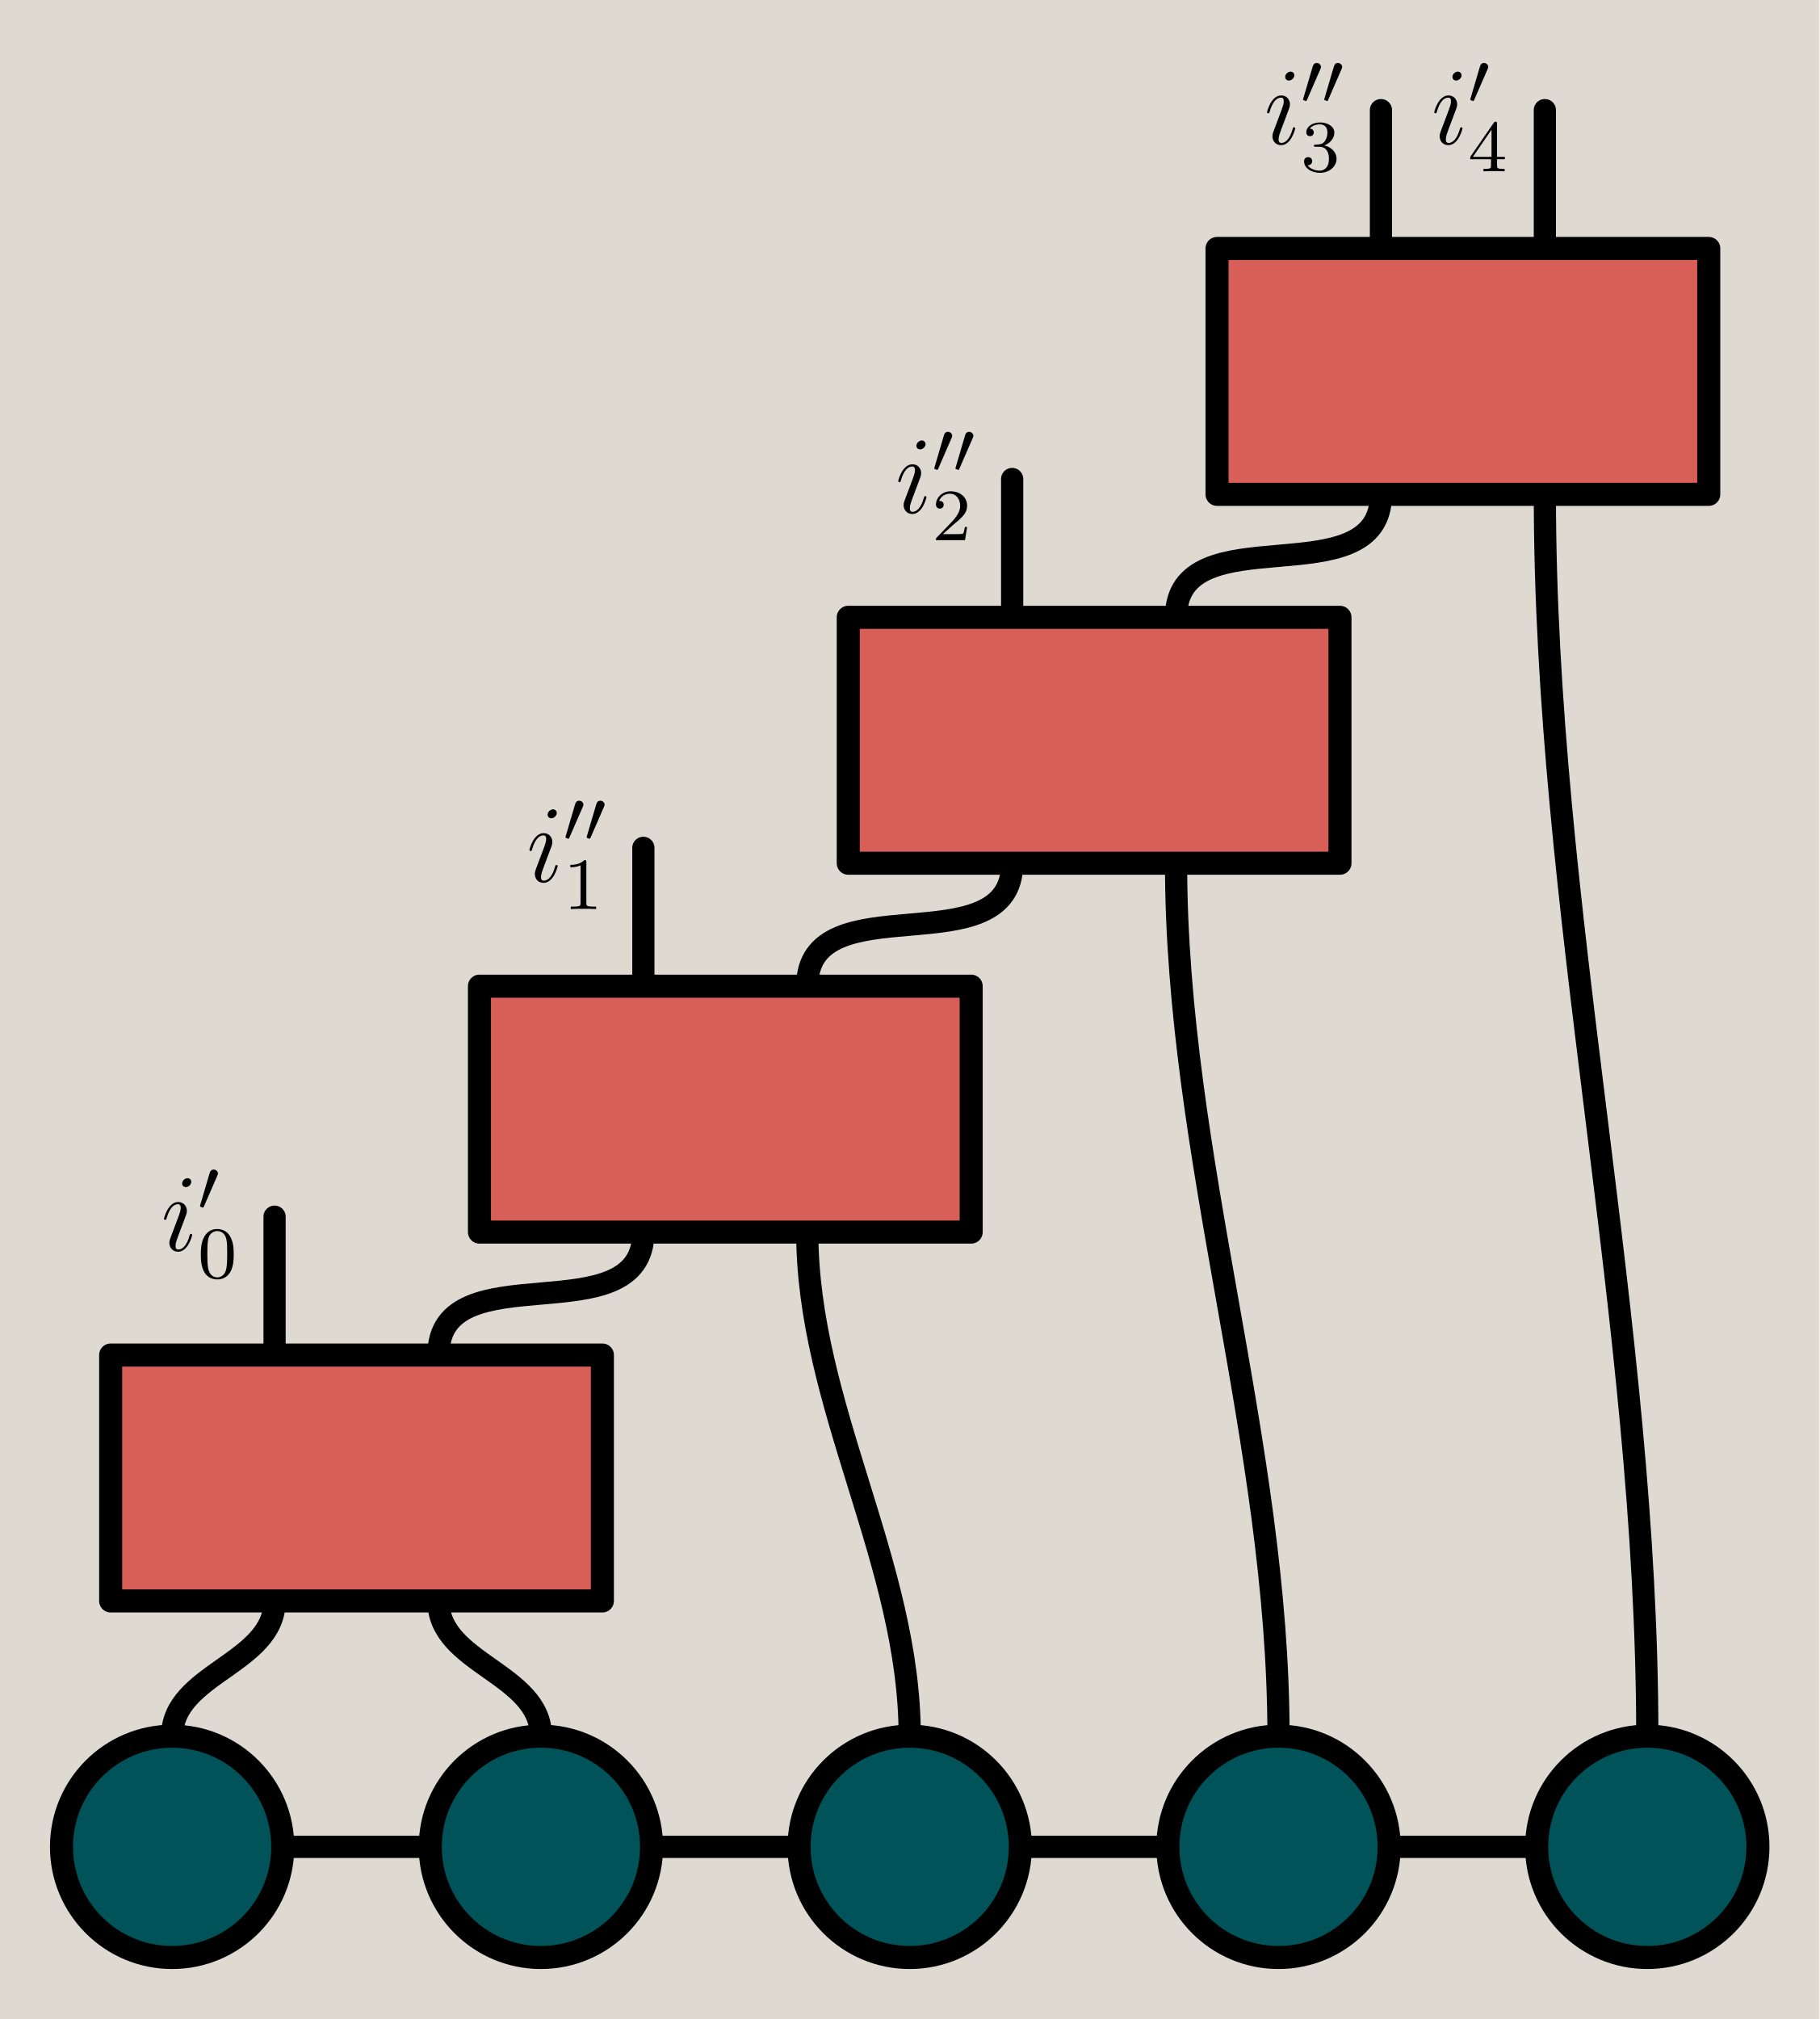
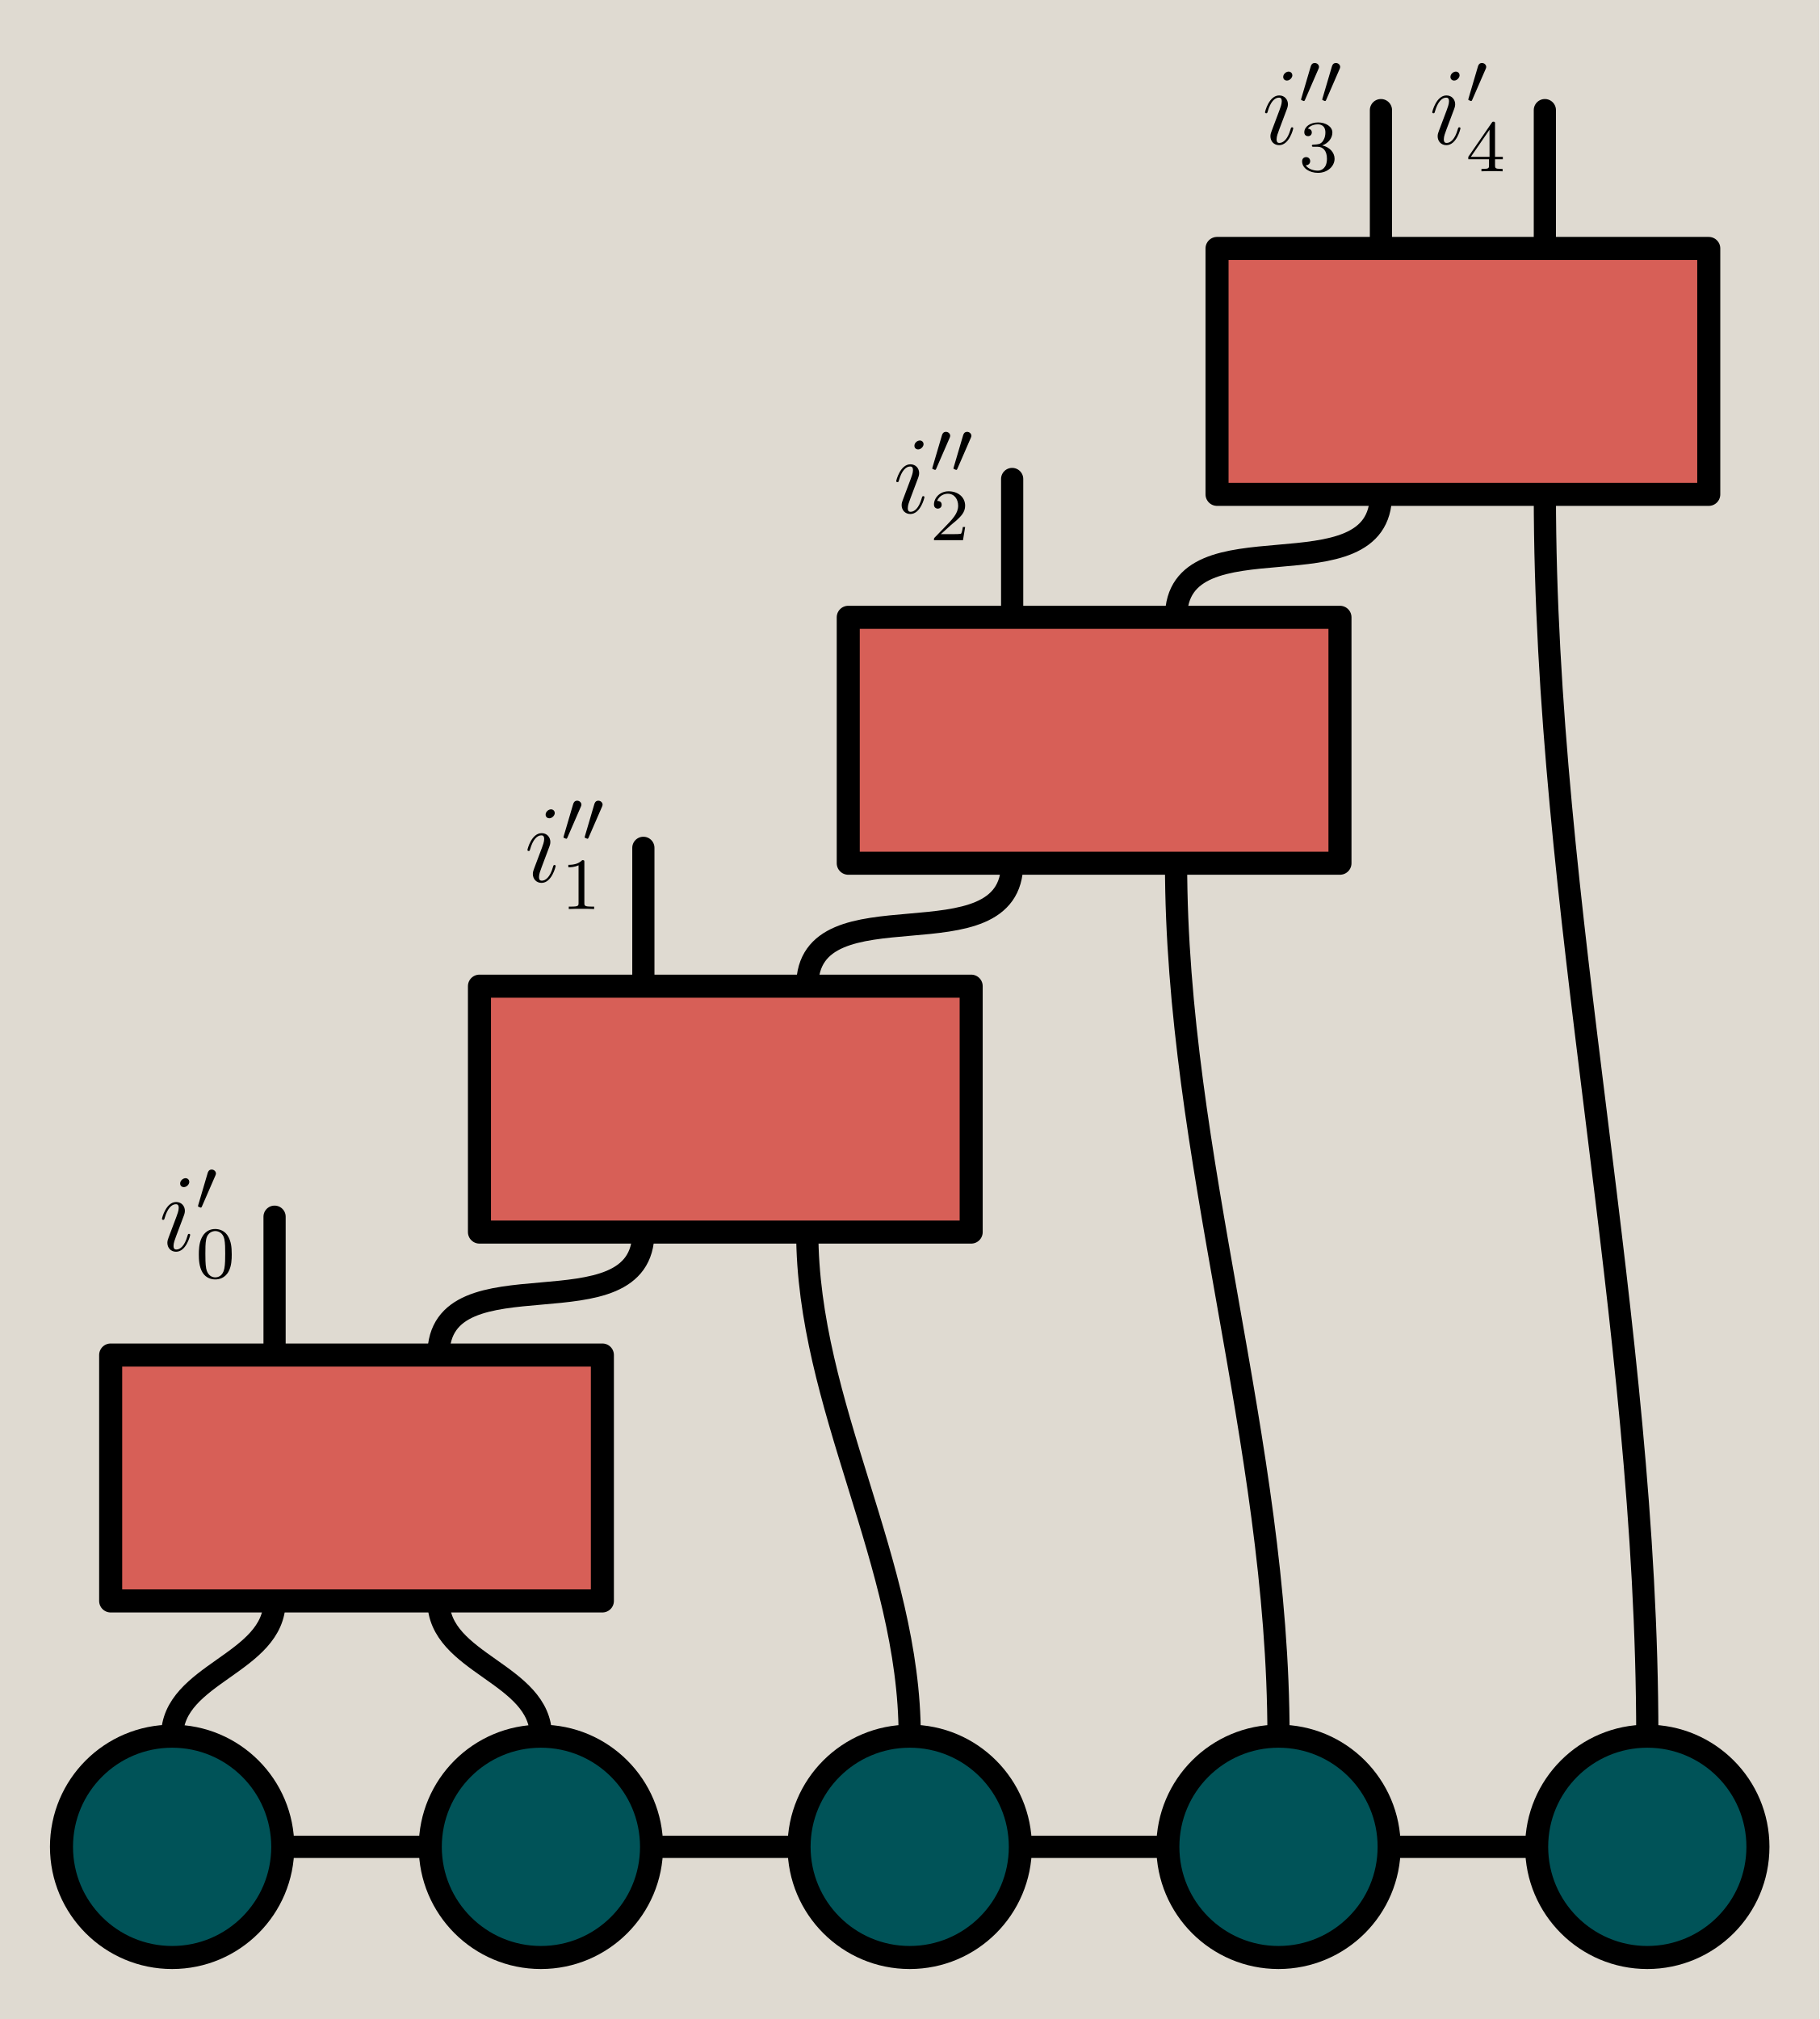
<svg xmlns="http://www.w3.org/2000/svg" xmlns:xlink="http://www.w3.org/1999/xlink" version="1.1" width="197.339pt" height="218.945pt" viewBox="75.079 254.134 197.339 218.945">
  <defs>
    <path id="g0-48" d="M2.112-3.778C2.152-3.881 2.184-3.937 2.184-4.017C2.184-4.28 1.945-4.455 1.722-4.455C1.403-4.455 1.315-4.176 1.283-4.065L.271-.63C.239-.534 .239-.51 .239-.502C.239-.43 .287-.414 .367-.391C.51-.327 .526-.327 .542-.327C.566-.327 .614-.327 .669-.462L2.112-3.778Z" />
    <path id="g1-105" d="M3.383-1.71C3.383-1.769 3.335-1.817 3.264-1.817C3.156-1.817 3.144-1.781 3.084-1.578C2.774-.49 2.283-.12 1.889-.12C1.745-.12 1.578-.155 1.578-.514C1.578-.837 1.722-1.196 1.853-1.554L2.69-3.778C2.726-3.873 2.809-4.089 2.809-4.316C2.809-4.818 2.451-5.272 1.865-5.272C.765-5.272 .323-3.539 .323-3.443C.323-3.395 .371-3.335 .454-3.335C.562-3.335 .574-3.383 .622-3.551C.909-4.555 1.363-5.033 1.829-5.033C1.937-5.033 2.14-5.021 2.14-4.639C2.14-4.328 1.985-3.933 1.889-3.67L1.052-1.447C.98-1.255 .909-1.064 .909-.849C.909-.311 1.279 .12 1.853 .12C2.953 .12 3.383-1.626 3.383-1.71ZM3.288-7.46C3.288-7.639 3.144-7.855 2.881-7.855C2.606-7.855 2.295-7.592 2.295-7.281C2.295-6.982 2.546-6.886 2.69-6.886C3.013-6.886 3.288-7.197 3.288-7.46Z" />
    <path id="g2-48" d="M3.897-2.542C3.897-3.395 3.81-3.913 3.547-4.423C3.196-5.125 2.55-5.3 2.112-5.3C1.108-5.3 .741-4.551 .63-4.328C.343-3.746 .327-2.957 .327-2.542C.327-2.016 .351-1.211 .733-.574C1.1 .016 1.69 .167 2.112 .167C2.495 .167 3.18 .048 3.579-.741C3.873-1.315 3.897-2.024 3.897-2.542ZM2.112-.056C1.841-.056 1.291-.183 1.124-1.02C1.036-1.474 1.036-2.224 1.036-2.638C1.036-3.188 1.036-3.746 1.124-4.184C1.291-4.997 1.913-5.077 2.112-5.077C2.383-5.077 2.933-4.941 3.092-4.216C3.188-3.778 3.188-3.18 3.188-2.638C3.188-2.168 3.188-1.451 3.092-1.004C2.925-.167 2.375-.056 2.112-.056Z" />
    <path id="g2-49" d="M2.503-5.077C2.503-5.292 2.487-5.3 2.271-5.3C1.945-4.981 1.522-4.79 .765-4.79V-4.527C.98-4.527 1.411-4.527 1.873-4.742V-.654C1.873-.359 1.849-.263 1.092-.263H.813V0C1.14-.024 1.825-.024 2.184-.024S3.236-.024 3.563 0V-.263H3.284C2.527-.263 2.503-.359 2.503-.654V-5.077Z" />
    <path id="g2-50" d="M2.248-1.626C2.375-1.745 2.71-2.008 2.837-2.12C3.332-2.574 3.802-3.013 3.802-3.738C3.802-4.686 3.005-5.3 2.008-5.3C1.052-5.3 .422-4.575 .422-3.866C.422-3.475 .733-3.419 .845-3.419C1.012-3.419 1.259-3.539 1.259-3.842C1.259-4.256 .861-4.256 .765-4.256C.996-4.838 1.53-5.037 1.921-5.037C2.662-5.037 3.045-4.407 3.045-3.738C3.045-2.909 2.463-2.303 1.522-1.339L.518-.303C.422-.215 .422-.199 .422 0H3.571L3.802-1.427H3.555C3.531-1.267 3.467-.869 3.371-.717C3.324-.654 2.718-.654 2.59-.654H1.172L2.248-1.626Z" />
    <path id="g2-51" d="M2.016-2.662C2.646-2.662 3.045-2.2 3.045-1.363C3.045-.367 2.479-.072 2.056-.072C1.618-.072 1.02-.231 .741-.654C1.028-.654 1.227-.837 1.227-1.1C1.227-1.355 1.044-1.538 .789-1.538C.574-1.538 .351-1.403 .351-1.084C.351-.327 1.164 .167 2.072 .167C3.132 .167 3.873-.566 3.873-1.363C3.873-2.024 3.347-2.63 2.534-2.805C3.164-3.029 3.634-3.571 3.634-4.208S2.917-5.3 2.088-5.3C1.235-5.3 .59-4.838 .59-4.232C.59-3.937 .789-3.81 .996-3.81C1.243-3.81 1.403-3.985 1.403-4.216C1.403-4.511 1.148-4.623 .972-4.631C1.307-5.069 1.921-5.093 2.064-5.093C2.271-5.093 2.877-5.029 2.877-4.208C2.877-3.65 2.646-3.316 2.534-3.188C2.295-2.941 2.112-2.925 1.626-2.893C1.474-2.885 1.411-2.877 1.411-2.774C1.411-2.662 1.482-2.662 1.618-2.662H2.016Z" />
    <path id="g2-52" d="M3.14-5.157C3.14-5.316 3.14-5.38 2.973-5.38C2.869-5.38 2.861-5.372 2.782-5.26L.239-1.57V-1.307H2.487V-.646C2.487-.351 2.463-.263 1.849-.263H1.666V0C2.343-.024 2.359-.024 2.813-.024S3.284-.024 3.961 0V-.263H3.778C3.164-.263 3.14-.351 3.14-.646V-1.307H3.985V-1.57H3.14V-5.157ZM2.542-4.511V-1.57H.518L2.542-4.511Z" />
  </defs>
  <g id="page1">
    <g transform="translate(75.0787 254.134)scale(.996264)">
      <path d="M0 219.766H198.079V0H0V219.766Z" fill="#dfdad1" />
    </g>
    <g transform="translate(75.0787 254.134)scale(.996264)">
      <path d="M18.739 201.027H58.889" fill="none" stroke="#000000" stroke-linecap="round" stroke-linejoin="round" stroke-miterlimit="10.037" stroke-width="2.417" />
    </g>
    <g transform="translate(75.0787 254.134)scale(.996264)">
      <path d="M18.739 188.982C18.739 182.13 29.892 181.112 29.892 174.26" fill="none" stroke="#000000" stroke-linecap="round" stroke-linejoin="round" stroke-miterlimit="10.037" stroke-width="2.417" />
    </g>
    <g transform="translate(75.0787 254.134)scale(.996264)">
      <path d="M58.889 201.027H99.039" fill="none" stroke="#000000" stroke-linecap="round" stroke-linejoin="round" stroke-miterlimit="10.037" stroke-width="2.417" />
    </g>
    <g transform="translate(75.0787 254.134)scale(.996264)">
      <path d="M58.889 188.982C58.889 182.13 47.736 181.112 47.736 174.26" fill="none" stroke="#000000" stroke-linecap="round" stroke-linejoin="round" stroke-miterlimit="10.037" stroke-width="2.417" />
    </g>
    <g transform="translate(75.0787 254.134)scale(.996264)">
      <path d="M99.039 201.027H139.189" fill="none" stroke="#000000" stroke-linecap="round" stroke-linejoin="round" stroke-miterlimit="10.037" stroke-width="2.417" />
    </g>
    <g transform="translate(75.0787 254.134)scale(.996264)">
      <path d="M99.039 188.982C99.039 170.128 87.886 152.963 87.886 134.11" fill="none" stroke="#000000" stroke-linecap="round" stroke-linejoin="round" stroke-miterlimit="10.037" stroke-width="2.417" />
    </g>
    <g transform="translate(75.0787 254.134)scale(.996264)">
      <path d="M139.189 201.027H179.339" fill="none" stroke="#000000" stroke-linecap="round" stroke-linejoin="round" stroke-miterlimit="10.037" stroke-width="2.417" />
    </g>
    <g transform="translate(75.0787 254.134)scale(.996264)">
      <path d="M139.189 188.982C139.189 156.981 128.037 125.96 128.037 93.96" fill="none" stroke="#000000" stroke-linecap="round" stroke-linejoin="round" stroke-miterlimit="10.037" stroke-width="2.417" />
    </g>
    <g transform="translate(75.0787 254.134)scale(.996264)">
      <path d="M179.339 188.982C179.339 143.695 168.187 99.097 168.187 53.81" fill="none" stroke="#000000" stroke-linecap="round" stroke-linejoin="round" stroke-miterlimit="10.037" stroke-width="2.417" />
    </g>
    <g transform="translate(75.0787 254.134)scale(.996264)">
      <path d="M47.736 147.493C47.736 136.043 70.042 145.561 70.042 134.11" fill="none" stroke="#000000" stroke-linecap="round" stroke-linejoin="round" stroke-miterlimit="10.037" stroke-width="2.417" />
    </g>
    <g transform="translate(75.0787 254.134)scale(.996264)">
      <path d="M87.886 107.343C87.886 95.893 110.192 105.411 110.192 93.96" fill="none" stroke="#000000" stroke-linecap="round" stroke-linejoin="round" stroke-miterlimit="10.037" stroke-width="2.417" />
    </g>
    <g transform="translate(75.0787 254.134)scale(.996264)">
      <path d="M128.037 67.193C128.037 55.743 150.342 65.26 150.342 53.81" fill="none" stroke="#000000" stroke-linecap="round" stroke-linejoin="round" stroke-miterlimit="10.037" stroke-width="2.417" />
    </g>
    <g transform="translate(75.0787 254.134)scale(.996264)">
      <path d="M29.892 160.877V132.437" fill="none" stroke="#000000" stroke-linecap="round" stroke-linejoin="round" stroke-miterlimit="10.037" stroke-width="2.417" />
    </g>
-     <use x="92.54" y="389.755" xlink:href="#g1-105" />
-     <use x="96.533" y="385.417" xlink:href="#g0-48" />
-     <use x="96.533" y="392.711" xlink:href="#g2-48" />
+     <use x="92.323" y="389.755" xlink:href="#g1-105" />
+     <use x="96.317" y="385.417" xlink:href="#g0-48" />
+     <use x="96.317" y="392.711" xlink:href="#g2-48" />
    <g transform="translate(75.0787 254.134)scale(.996264)">
      <path d="M70.042 120.727V92.287" fill="none" stroke="#000000" stroke-linecap="round" stroke-linejoin="round" stroke-miterlimit="10.037" stroke-width="2.417" />
    </g>
-     <use x="132.18" y="349.755" xlink:href="#g1-105" />
-     <use x="136.173" y="345.417" xlink:href="#g0-48" />
-     <use x="138.47" y="345.417" xlink:href="#g0-48" />
-     <use x="136.173" y="352.711" xlink:href="#g2-49" />
+     <use x="131.963" y="349.755" xlink:href="#g1-105" />
+     <use x="135.957" y="345.417" xlink:href="#g0-48" />
+     <use x="138.254" y="345.417" xlink:href="#g0-48" />
+     <use x="135.957" y="352.711" xlink:href="#g2-49" />
    <g transform="translate(75.0787 254.134)scale(.996264)">
      <path d="M110.192 80.577V52.137" fill="none" stroke="#000000" stroke-linecap="round" stroke-linejoin="round" stroke-miterlimit="10.037" stroke-width="2.417" />
    </g>
-     <use x="172.18" y="309.755" xlink:href="#g1-105" />
-     <use x="176.174" y="305.417" xlink:href="#g0-48" />
-     <use x="178.47" y="305.417" xlink:href="#g0-48" />
-     <use x="176.174" y="312.711" xlink:href="#g2-50" />
+     <use x="171.963" y="309.755" xlink:href="#g1-105" />
+     <use x="175.957" y="305.417" xlink:href="#g0-48" />
+     <use x="178.254" y="305.417" xlink:href="#g0-48" />
+     <use x="175.957" y="312.711" xlink:href="#g2-50" />
    <g transform="translate(75.0787 254.134)scale(.996264)">
      <path d="M150.342 40.427V11.987" fill="none" stroke="#000000" stroke-linecap="round" stroke-linejoin="round" stroke-miterlimit="10.037" stroke-width="2.417" />
    </g>
-     <use x="212.18" y="269.755" xlink:href="#g1-105" />
-     <use x="216.173" y="265.417" xlink:href="#g0-48" />
-     <use x="218.47" y="265.417" xlink:href="#g0-48" />
-     <use x="216.173" y="272.711" xlink:href="#g2-51" />
+     <use x="211.963" y="269.755" xlink:href="#g1-105" />
+     <use x="215.957" y="265.417" xlink:href="#g0-48" />
+     <use x="218.254" y="265.417" xlink:href="#g0-48" />
+     <use x="215.957" y="272.711" xlink:href="#g2-51" />
    <g transform="translate(75.0787 254.134)scale(.996264)">
      <path d="M168.187 40.427V11.987" fill="none" stroke="#000000" stroke-linecap="round" stroke-linejoin="round" stroke-miterlimit="10.037" stroke-width="2.417" />
    </g>
-     <use x="230.318" y="269.755" xlink:href="#g1-105" />
-     <use x="234.311" y="265.417" xlink:href="#g0-48" />
-     <use x="234.311" y="272.711" xlink:href="#g2-52" />
+     <use x="230.101" y="269.755" xlink:href="#g1-105" />
+     <use x="234.094" y="265.417" xlink:href="#g0-48" />
+     <use x="234.094" y="272.711" xlink:href="#g2-52" />
    <g transform="translate(75.0787 254.134)scale(.996264)">
      <path d="M30.784 201.027C30.784 194.374 25.392 188.982 18.739 188.982S6.694 194.374 6.694 201.027C6.694 207.679 12.087 213.072 18.739 213.072S30.784 207.679 30.784 201.027Z" fill="#005358" />
    </g>
    <g transform="translate(75.0787 254.134)scale(.996264)">
      <path d="M30.784 201.027C30.784 194.374 25.392 188.982 18.739 188.982S6.694 194.374 6.694 201.027C6.694 207.679 12.087 213.072 18.739 213.072S30.784 207.679 30.784 201.027Z" fill="none" stroke="#000000" stroke-linecap="round" stroke-linejoin="round" stroke-miterlimit="10.037" stroke-width="2.509" />
    </g>
    <g transform="translate(75.0787 254.134)scale(.996264)">
      <path d="M70.934 201.027C70.934 194.374 65.542 188.982 58.889 188.982S46.844 194.374 46.844 201.027C46.844 207.679 52.237 213.072 58.889 213.072S70.934 207.679 70.934 201.027Z" fill="#005358" />
    </g>
    <g transform="translate(75.0787 254.134)scale(.996264)">
      <path d="M70.934 201.027C70.934 194.374 65.542 188.982 58.889 188.982S46.844 194.374 46.844 201.027C46.844 207.679 52.237 213.072 58.889 213.072S70.934 207.679 70.934 201.027Z" fill="none" stroke="#000000" stroke-linecap="round" stroke-linejoin="round" stroke-miterlimit="10.037" stroke-width="2.509" />
    </g>
    <g transform="translate(75.0787 254.134)scale(.996264)">
      <path d="M111.084 201.027C111.084 194.374 105.692 188.982 99.039 188.982C92.387 188.982 86.994 194.374 86.994 201.027C86.994 207.679 92.387 213.072 99.039 213.072C105.692 213.072 111.084 207.679 111.084 201.027Z" fill="#005358" />
    </g>
    <g transform="translate(75.0787 254.134)scale(.996264)">
      <path d="M111.084 201.027C111.084 194.374 105.692 188.982 99.039 188.982C92.387 188.982 86.994 194.374 86.994 201.027C86.994 207.679 92.387 213.072 99.039 213.072C105.692 213.072 111.084 207.679 111.084 201.027Z" fill="none" stroke="#000000" stroke-linecap="round" stroke-linejoin="round" stroke-miterlimit="10.037" stroke-width="2.509" />
    </g>
    <g transform="translate(75.0787 254.134)scale(.996264)">
      <path d="M151.234 201.027C151.234 194.374 145.842 188.982 139.189 188.982C132.537 188.982 127.144 194.374 127.144 201.027C127.144 207.679 132.537 213.072 139.189 213.072C145.842 213.072 151.234 207.679 151.234 201.027Z" fill="#005358" />
    </g>
    <g transform="translate(75.0787 254.134)scale(.996264)">
      <path d="M151.234 201.027C151.234 194.374 145.842 188.982 139.189 188.982C132.537 188.982 127.144 194.374 127.144 201.027C127.144 207.679 132.537 213.072 139.189 213.072C145.842 213.072 151.234 207.679 151.234 201.027Z" fill="none" stroke="#000000" stroke-linecap="round" stroke-linejoin="round" stroke-miterlimit="10.037" stroke-width="2.509" />
    </g>
    <g transform="translate(75.0787 254.134)scale(.996264)">
      <path d="M191.384 201.027C191.384 194.374 185.992 188.982 179.339 188.982C172.687 188.982 167.294 194.374 167.294 201.027C167.294 207.679 172.687 213.072 179.339 213.072C185.992 213.072 191.384 207.679 191.384 201.027Z" fill="#005358" />
    </g>
    <g transform="translate(75.0787 254.134)scale(.996264)">
      <path d="M191.384 201.027C191.384 194.374 185.992 188.982 179.339 188.982C172.687 188.982 167.294 194.374 167.294 201.027C167.294 207.679 172.687 213.072 179.339 213.072C185.992 213.072 191.384 207.679 191.384 201.027Z" fill="none" stroke="#000000" stroke-linecap="round" stroke-linejoin="round" stroke-miterlimit="10.037" stroke-width="2.509" />
    </g>
    <g transform="translate(75.0787 254.134)scale(.996264)">
      <path d="M12.048 174.26H65.581V147.493H12.048V174.26Z" fill="#d75f57" />
    </g>
    <g transform="translate(75.0787 254.134)scale(.996264)">
      <path d="M12.048 174.26H65.581V147.493H12.048V174.26Z" fill="none" stroke="#000000" stroke-linecap="round" stroke-linejoin="round" stroke-miterlimit="10.037" stroke-width="2.509" />
    </g>
    <g transform="translate(75.0787 254.134)scale(.996264)">
      <path d="M52.198 134.11H105.731V107.343H52.198V134.11Z" fill="#d75f57" />
    </g>
    <g transform="translate(75.0787 254.134)scale(.996264)">
      <path d="M52.198 134.11H105.731V107.343H52.198V134.11Z" fill="none" stroke="#000000" stroke-linecap="round" stroke-linejoin="round" stroke-miterlimit="10.037" stroke-width="2.509" />
    </g>
    <g transform="translate(75.0787 254.134)scale(.996264)">
      <path d="M92.348 93.96H145.881V67.193H92.348V93.96Z" fill="#d75f57" />
    </g>
    <g transform="translate(75.0787 254.134)scale(.996264)">
      <path d="M92.348 93.96H145.881V67.193H92.348V93.96Z" fill="none" stroke="#000000" stroke-linecap="round" stroke-linejoin="round" stroke-miterlimit="10.037" stroke-width="2.509" />
    </g>
    <g transform="translate(75.0787 254.134)scale(.996264)">
      <path d="M132.498 53.81H186.031V27.043H132.498V53.81Z" fill="#d75f57" />
    </g>
    <g transform="translate(75.0787 254.134)scale(.996264)">
      <path d="M132.498 53.81H186.031V27.043H132.498V53.81Z" fill="none" stroke="#000000" stroke-linecap="round" stroke-linejoin="round" stroke-miterlimit="10.037" stroke-width="2.509" />
    </g>
  </g>
</svg>
